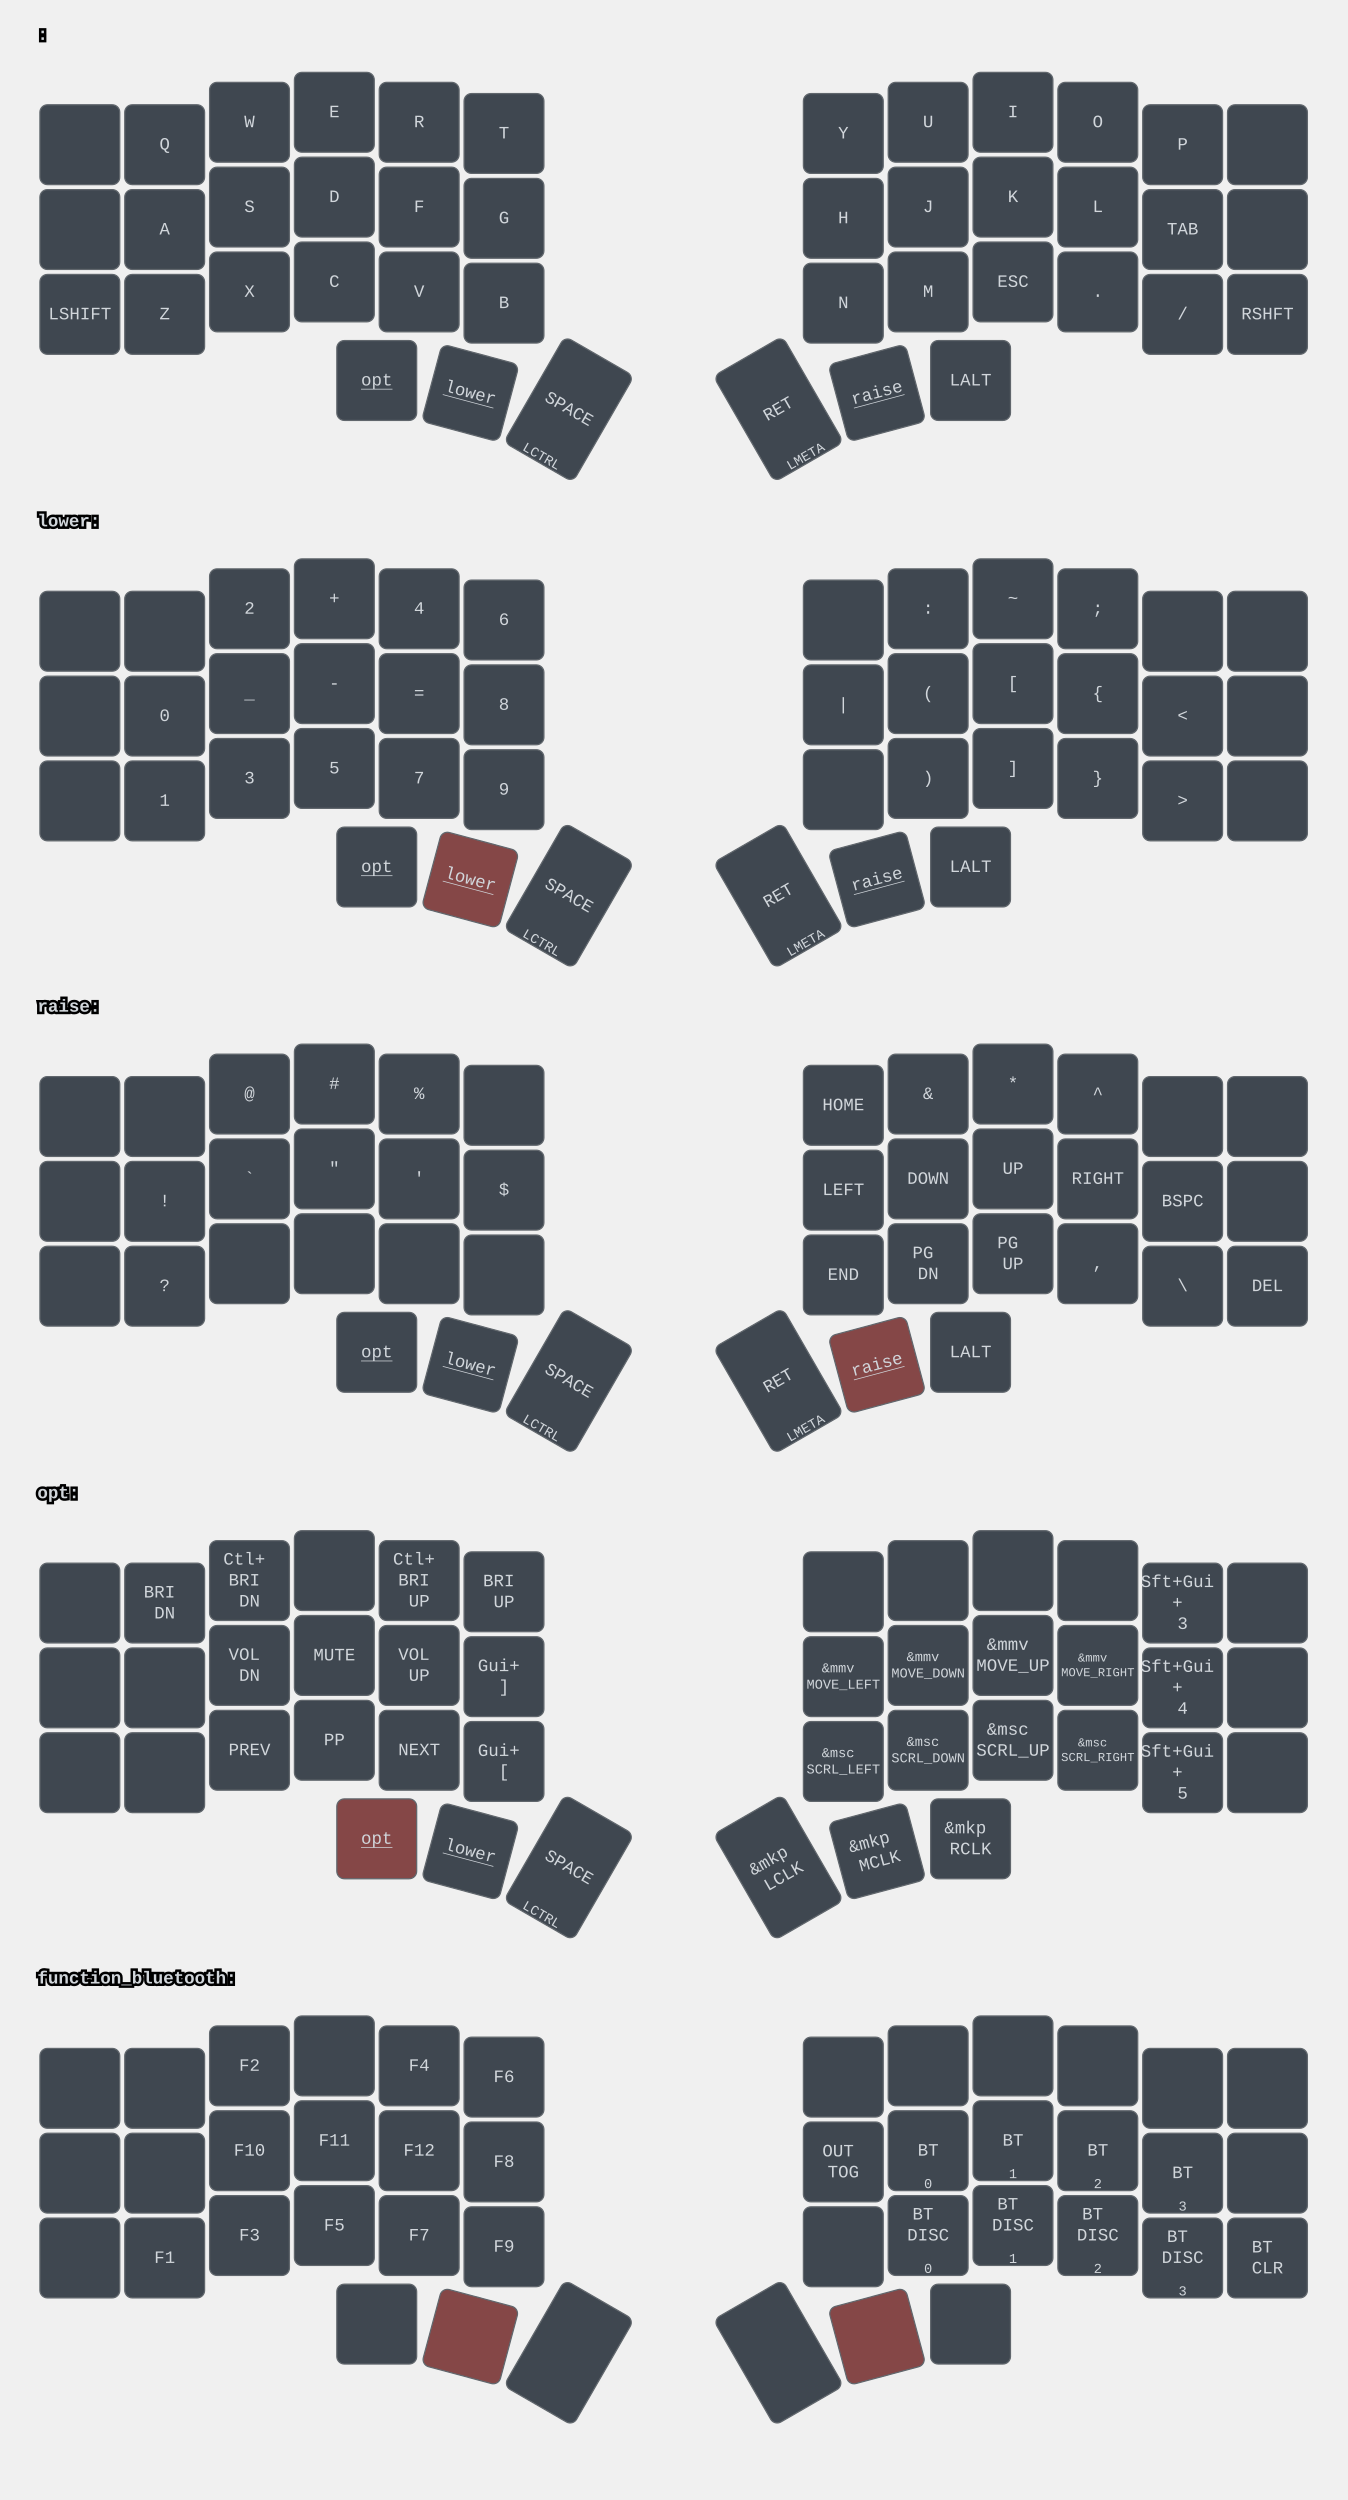
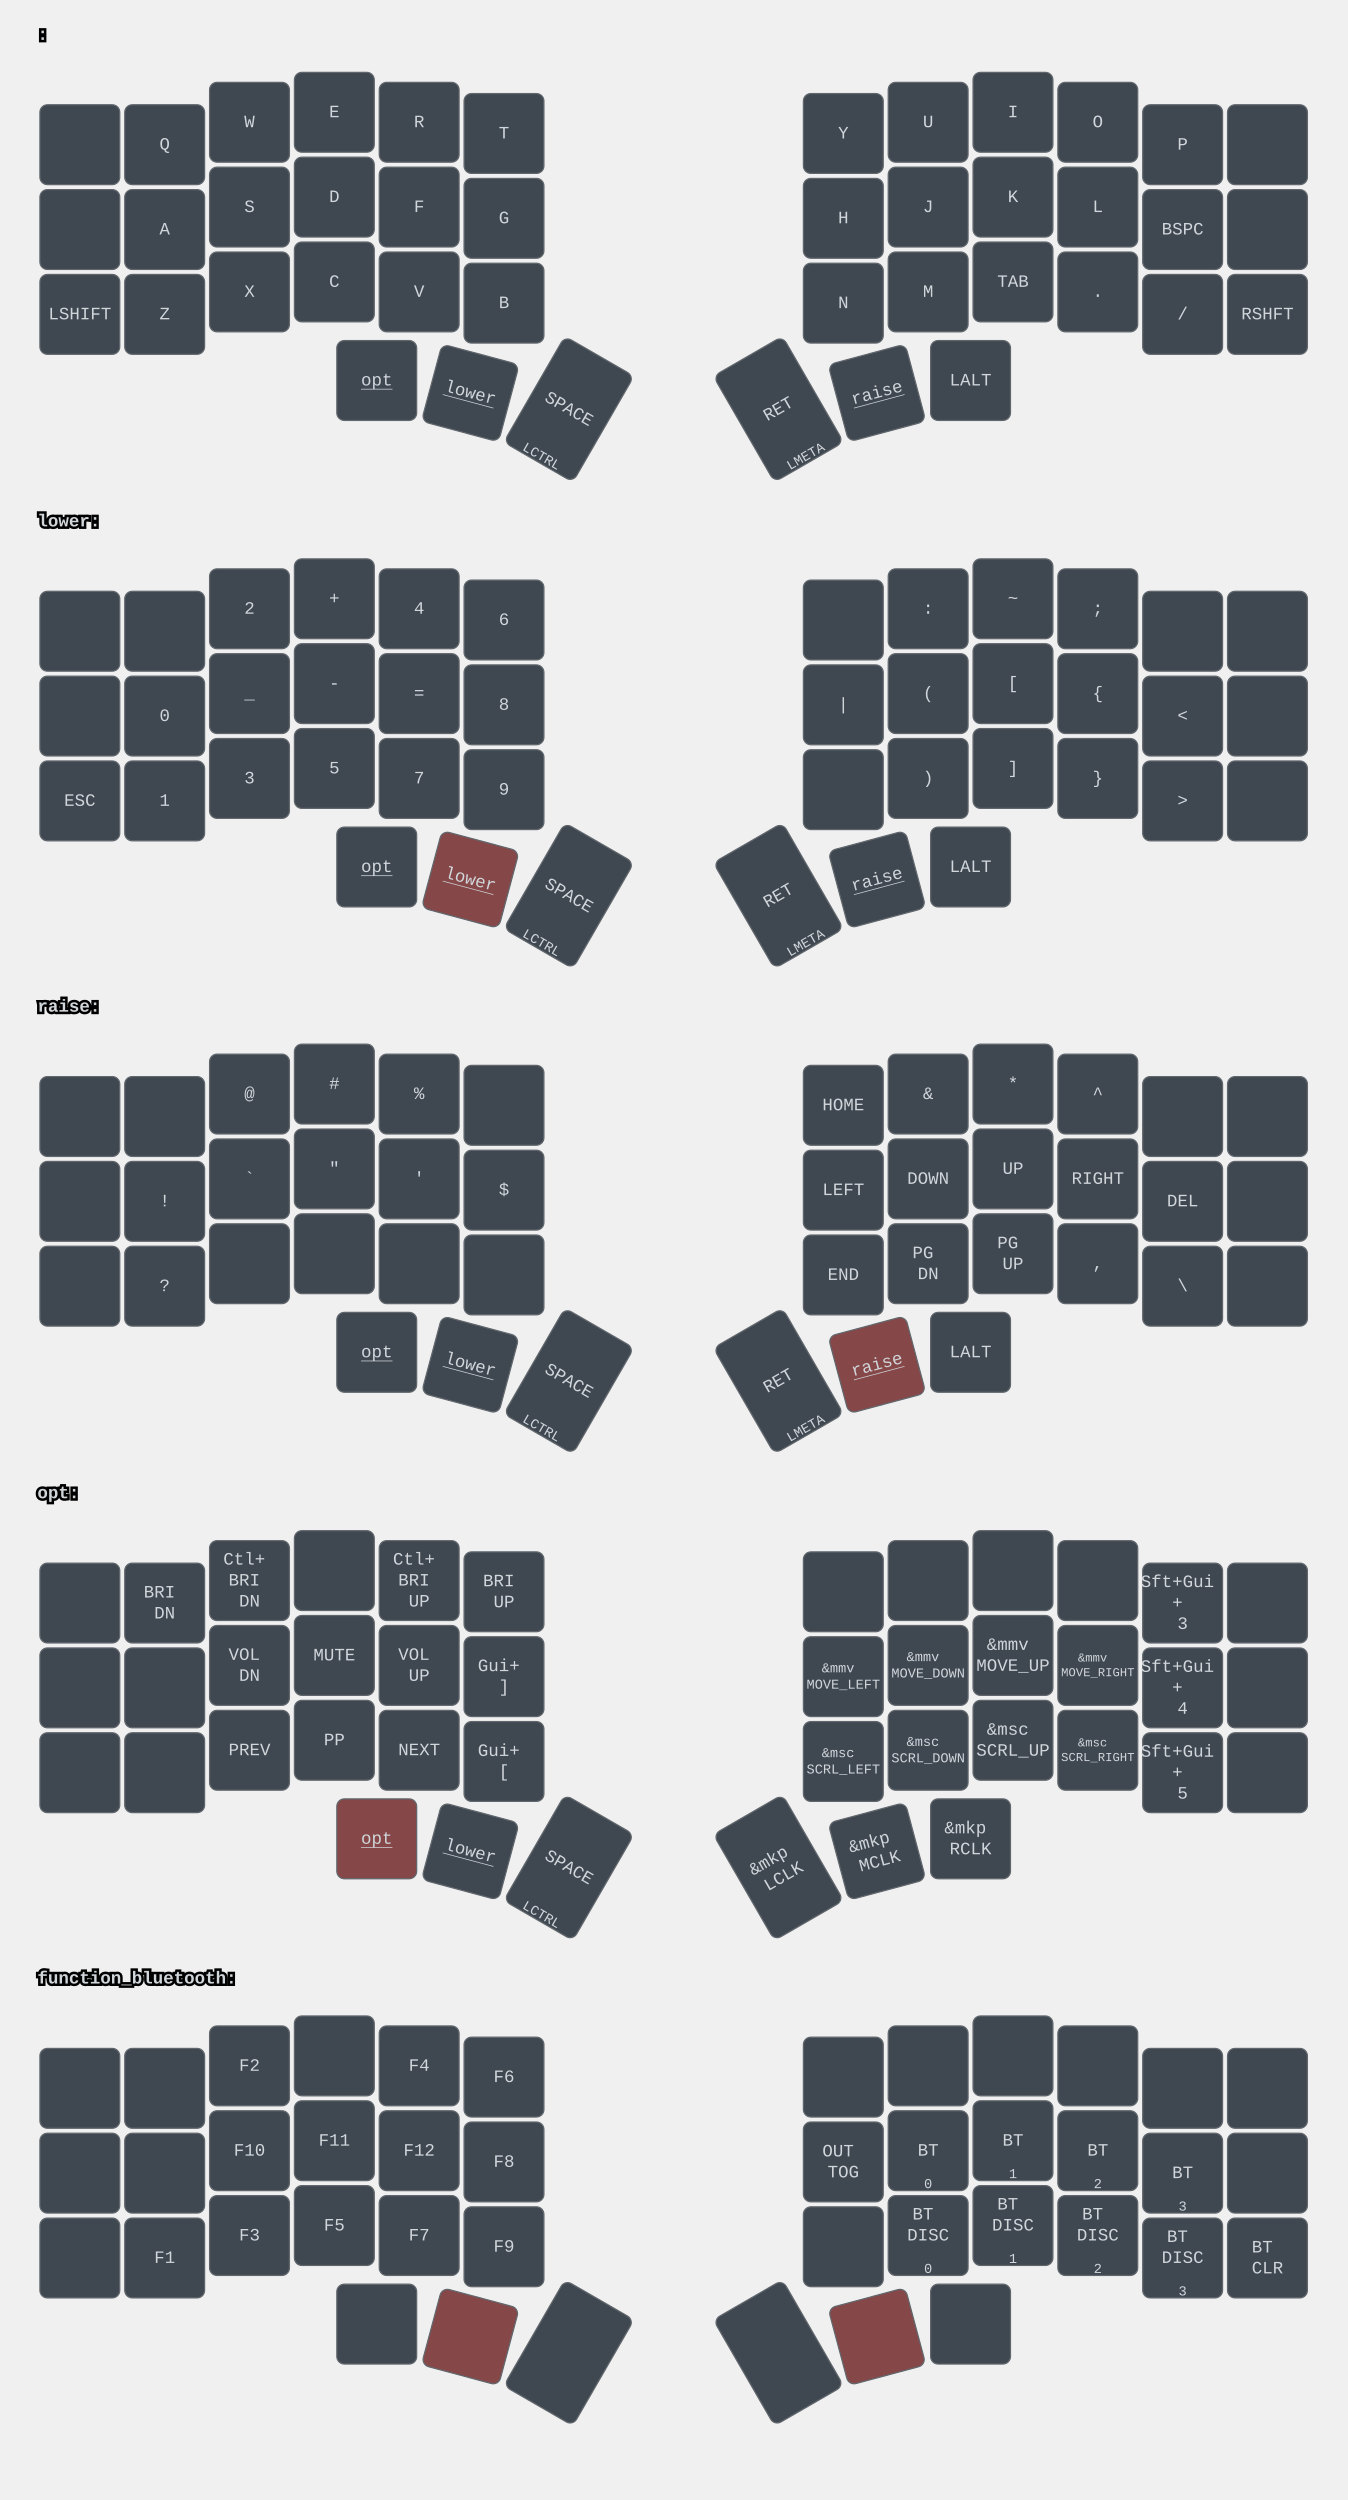
<svg xmlns="http://www.w3.org/2000/svg" width="1080" height="2004" viewBox="0 0 1080 2004" class="keymap">
  <style>/* inherit to force styles through use tags */
svg path {
    fill: inherit;
}

/* font and background color specifications */
svg.keymap {
    font-family: SFMono-Regular,Consolas,Liberation Mono,Menlo,monospace;
    font-size: 14px;
    font-kerning: normal;
    text-rendering: optimizeLegibility;
    fill: #24292e;
}

/* default key styling */
rect.key {
    fill: #f6f8fa;
}

rect.key, rect.combo {
    stroke: #c9cccf;
    stroke-width: 1;
}

/* default key side styling, only used is draw_key_sides is set */
rect.side {
    filter: brightness(90%);
}

/* color accent for combo boxes */
rect.combo, rect.combo-separate {
    fill: #cdf;
}

/* color accent for held keys */
rect.held, rect.combo.held {
    fill: #fdd;
}

/* color accent for ghost (optional) keys */
rect.ghost, rect.combo.ghost {
    stroke-dasharray: 4, 4;
    stroke-width: 2;
}

text {
    text-anchor: middle;
    dominant-baseline: middle;
}

/* styling for layer labels */
text.label {
    font-weight: bold;
    text-anchor: start;
    stroke: white;
    stroke-width: 4;
    paint-order: stroke;
}

/* styling for optional footer */
text.footer {
    text-anchor: end;
    dominant-baseline: auto;
    stroke: white;
    stroke-width: 4;
    paint-order: stroke;
}

/* styling for combo tap, and key non-tap label text */
text.combo, text.hold, text.shifted, text.left, text.right {
    font-size: 11px;
}

text.hold {
    text-anchor: middle;
    dominant-baseline: auto;
}

text.shifted {
    text-anchor: middle;
    dominant-baseline: hanging;
}

text.left {
    text-anchor: start;
}

text.right {
    text-anchor: end;
}

text.layer-activator {
    text-decoration: underline;
}

/* styling for hold/shifted label text in combo box */
text.combo.hold, text.combo.shifted, text.combo.left, text.combo.right {
    font-size: 8px;
}

/* lighter symbol for transparent keys */
text.trans {
    fill: #7b7e81;
}

/* styling for combo dendrons */
path.combo {
    stroke-width: 1;
    stroke: gray;
    fill: none;
}

/* Start Tabler Icons Cleanup */
/* cannot use height/width with glyphs */
.icon-tabler &gt; path {
    fill: inherit;
    stroke: inherit;
    stroke-width: 2;
}
/* hide tabler's default box */
.icon-tabler &gt; path[stroke="none"][fill="none"] {
    visibility: hidden;
}
/* End Tabler Icons Cleanup */

svg.keymap { fill: #d1d6db; }
rect.key { fill: #3f4750; }
rect.key, rect.combo { stroke: #60666c; }
rect.combo, rect.combo-separate { fill: #1f3d7a; }
rect.held, rect.combo.held { fill: #854747; }
text.label, text.footer { stroke: black; }
text.trans { fill: #7e8184; }
path.combo { stroke: #7f7f7f; }
</style>
  <g transform="translate(30, 0)" class="layer- ">
    <text x="0" y="28" class="label" id="x_x"> :</text>
    <g transform="translate(0, 56)">
      <g transform="translate(34, 60)" class="key keypos-0">
        <rect rx="6" ry="6" x="-32" y="-32" width="64" height="64" class="key" />
      </g>
      <g transform="translate(102, 60)" class="key keypos-1">
        <rect rx="6" ry="6" x="-32" y="-32" width="64" height="64" class="key" />
        <text x="0" y="0" class="key tap">Q</text>
      </g>
      <g transform="translate(170, 42)" class="key keypos-2">
        <rect rx="6" ry="6" x="-32" y="-32" width="64" height="64" class="key" />
        <text x="0" y="0" class="key tap">W</text>
      </g>
      <g transform="translate(238, 34)" class="key keypos-3">
        <rect rx="6" ry="6" x="-32" y="-32" width="64" height="64" class="key" />
        <text x="0" y="0" class="key tap">E</text>
      </g>
      <g transform="translate(306, 42)" class="key keypos-4">
        <rect rx="6" ry="6" x="-32" y="-32" width="64" height="64" class="key" />
        <text x="0" y="0" class="key tap">R</text>
      </g>
      <g transform="translate(374, 51)" class="key keypos-5">
        <rect rx="6" ry="6" x="-32" y="-32" width="64" height="64" class="key" />
        <text x="0" y="0" class="key tap">T</text>
      </g>
      <g transform="translate(646, 51)" class="key keypos-6">
        <rect rx="6" ry="6" x="-32" y="-32" width="64" height="64" class="key" />
        <text x="0" y="0" class="key tap">Y</text>
      </g>
      <g transform="translate(714, 42)" class="key keypos-7">
        <rect rx="6" ry="6" x="-32" y="-32" width="64" height="64" class="key" />
        <text x="0" y="0" class="key tap">U</text>
      </g>
      <g transform="translate(782, 34)" class="key keypos-8">
        <rect rx="6" ry="6" x="-32" y="-32" width="64" height="64" class="key" />
        <text x="0" y="0" class="key tap">I</text>
      </g>
      <g transform="translate(850, 42)" class="key keypos-9">
        <rect rx="6" ry="6" x="-32" y="-32" width="64" height="64" class="key" />
        <text x="0" y="0" class="key tap">O</text>
      </g>
      <g transform="translate(918, 60)" class="key keypos-10">
        <rect rx="6" ry="6" x="-32" y="-32" width="64" height="64" class="key" />
        <text x="0" y="0" class="key tap">P</text>
      </g>
      <g transform="translate(986, 60)" class="key keypos-11">
        <rect rx="6" ry="6" x="-32" y="-32" width="64" height="64" class="key" />
      </g>
      <g transform="translate(34, 128)" class="key keypos-12">
        <rect rx="6" ry="6" x="-32" y="-32" width="64" height="64" class="key" />
      </g>
      <g transform="translate(102, 128)" class="key keypos-13">
        <rect rx="6" ry="6" x="-32" y="-32" width="64" height="64" class="key" />
        <text x="0" y="0" class="key tap">A</text>
      </g>
      <g transform="translate(170, 110)" class="key keypos-14">
        <rect rx="6" ry="6" x="-32" y="-32" width="64" height="64" class="key" />
        <text x="0" y="0" class="key tap">S</text>
      </g>
      <g transform="translate(238, 102)" class="key keypos-15">
        <rect rx="6" ry="6" x="-32" y="-32" width="64" height="64" class="key" />
        <text x="0" y="0" class="key tap">D</text>
      </g>
      <g transform="translate(306, 110)" class="key keypos-16">
        <rect rx="6" ry="6" x="-32" y="-32" width="64" height="64" class="key" />
        <text x="0" y="0" class="key tap">F</text>
      </g>
      <g transform="translate(374, 119)" class="key keypos-17">
        <rect rx="6" ry="6" x="-32" y="-32" width="64" height="64" class="key" />
        <text x="0" y="0" class="key tap">G</text>
      </g>
      <g transform="translate(646, 119)" class="key keypos-18">
        <rect rx="6" ry="6" x="-32" y="-32" width="64" height="64" class="key" />
        <text x="0" y="0" class="key tap">H</text>
      </g>
      <g transform="translate(714, 110)" class="key keypos-19">
        <rect rx="6" ry="6" x="-32" y="-32" width="64" height="64" class="key" />
        <text x="0" y="0" class="key tap">J</text>
      </g>
      <g transform="translate(782, 102)" class="key keypos-20">
        <rect rx="6" ry="6" x="-32" y="-32" width="64" height="64" class="key" />
        <text x="0" y="0" class="key tap">K</text>
      </g>
      <g transform="translate(850, 110)" class="key keypos-21">
        <rect rx="6" ry="6" x="-32" y="-32" width="64" height="64" class="key" />
        <text x="0" y="0" class="key tap">L</text>
      </g>
      <g transform="translate(918, 128)" class="key keypos-22">
        <rect rx="6" ry="6" x="-32" y="-32" width="64" height="64" class="key" />
+         <text x="0" y="0" class="key tap">BSPC</text>
+       </g>
+       <g transform="translate(986, 128)" class="key keypos-23">
+         <rect rx="6" ry="6" x="-32" y="-32" width="64" height="64" class="key" />
+       </g>
+       <g transform="translate(34, 196)" class="key keypos-24">
+         <rect rx="6" ry="6" x="-32" y="-32" width="64" height="64" class="key" />
+         <text x="0" y="0" class="key tap">LSHIFT</text>
+       </g>
+       <g transform="translate(102, 196)" class="key keypos-25">
+         <rect rx="6" ry="6" x="-32" y="-32" width="64" height="64" class="key" />
+         <text x="0" y="0" class="key tap">Z</text>
+       </g>
+       <g transform="translate(170, 178)" class="key keypos-26">
+         <rect rx="6" ry="6" x="-32" y="-32" width="64" height="64" class="key" />
+         <text x="0" y="0" class="key tap">X</text>
+       </g>
+       <g transform="translate(238, 170)" class="key keypos-27">
+         <rect rx="6" ry="6" x="-32" y="-32" width="64" height="64" class="key" />
+         <text x="0" y="0" class="key tap">C</text>
+       </g>
+       <g transform="translate(306, 178)" class="key keypos-28">
+         <rect rx="6" ry="6" x="-32" y="-32" width="64" height="64" class="key" />
+         <text x="0" y="0" class="key tap">V</text>
+       </g>
+       <g transform="translate(374, 187)" class="key keypos-29">
+         <rect rx="6" ry="6" x="-32" y="-32" width="64" height="64" class="key" />
+         <text x="0" y="0" class="key tap">B</text>
+       </g>
+       <g transform="translate(646, 187)" class="key keypos-30">
+         <rect rx="6" ry="6" x="-32" y="-32" width="64" height="64" class="key" />
+         <text x="0" y="0" class="key tap">N</text>
+       </g>
+       <g transform="translate(714, 178)" class="key keypos-31">
+         <rect rx="6" ry="6" x="-32" y="-32" width="64" height="64" class="key" />
+         <text x="0" y="0" class="key tap">M</text>
+       </g>
+       <g transform="translate(782, 170)" class="key keypos-32">
+         <rect rx="6" ry="6" x="-32" y="-32" width="64" height="64" class="key" />
        <text x="0" y="0" class="key tap">TAB</text>
-       </g>
-       <g transform="translate(986, 128)" class="key keypos-23">
-         <rect rx="6" ry="6" x="-32" y="-32" width="64" height="64" class="key" />
-       </g>
-       <g transform="translate(34, 196)" class="key keypos-24">
-         <rect rx="6" ry="6" x="-32" y="-32" width="64" height="64" class="key" />
-         <text x="0" y="0" class="key tap">LSHIFT</text>
-       </g>
-       <g transform="translate(102, 196)" class="key keypos-25">
-         <rect rx="6" ry="6" x="-32" y="-32" width="64" height="64" class="key" />
-         <text x="0" y="0" class="key tap">Z</text>
-       </g>
-       <g transform="translate(170, 178)" class="key keypos-26">
-         <rect rx="6" ry="6" x="-32" y="-32" width="64" height="64" class="key" />
-         <text x="0" y="0" class="key tap">X</text>
-       </g>
-       <g transform="translate(238, 170)" class="key keypos-27">
-         <rect rx="6" ry="6" x="-32" y="-32" width="64" height="64" class="key" />
-         <text x="0" y="0" class="key tap">C</text>
-       </g>
-       <g transform="translate(306, 178)" class="key keypos-28">
-         <rect rx="6" ry="6" x="-32" y="-32" width="64" height="64" class="key" />
-         <text x="0" y="0" class="key tap">V</text>
-       </g>
-       <g transform="translate(374, 187)" class="key keypos-29">
-         <rect rx="6" ry="6" x="-32" y="-32" width="64" height="64" class="key" />
-         <text x="0" y="0" class="key tap">B</text>
-       </g>
-       <g transform="translate(646, 187)" class="key keypos-30">
-         <rect rx="6" ry="6" x="-32" y="-32" width="64" height="64" class="key" />
-         <text x="0" y="0" class="key tap">N</text>
-       </g>
-       <g transform="translate(714, 178)" class="key keypos-31">
-         <rect rx="6" ry="6" x="-32" y="-32" width="64" height="64" class="key" />
-         <text x="0" y="0" class="key tap">M</text>
-       </g>
-       <g transform="translate(782, 170)" class="key keypos-32">
-         <rect rx="6" ry="6" x="-32" y="-32" width="64" height="64" class="key" />
-         <text x="0" y="0" class="key tap">ESC</text>
      </g>
      <g transform="translate(850, 178)" class="key keypos-33">
        <rect rx="6" ry="6" x="-32" y="-32" width="64" height="64" class="key" />
        <text x="0" y="0" class="key tap">.</text>
      </g>
      <g transform="translate(918, 196)" class="key keypos-34">
        <rect rx="6" ry="6" x="-32" y="-32" width="64" height="64" class="key" />
        <text x="0" y="0" class="key tap">/</text>
      </g>
      <g transform="translate(986, 196)" class="key keypos-35">
        <rect rx="6" ry="6" x="-32" y="-32" width="64" height="64" class="key" />
        <text x="0" y="0" class="key tap">RSHFT</text>
      </g>
      <g transform="translate(272, 249)" class="key keypos-36">
        <rect rx="6" ry="6" x="-32" y="-32" width="64" height="64" class="key" />
        <a href="#opt">
          <text x="0" y="0" class="key tap layer-activator">opt</text>
        </a>
      </g>
      <g transform="translate(347, 259) rotate(15.0)" class="key keypos-37">
        <rect rx="6" ry="6" x="-32" y="-32" width="64" height="64" class="key" />
        <a href="#lower">
          <text x="0" y="0" class="key tap layer-activator">lower</text>
        </a>
      </g>
      <g transform="translate(426, 272) rotate(30.0)" class="key keypos-38">
        <rect rx="6" ry="6" x="-32" y="-49" width="64" height="98" class="key" />
        <text x="0" y="0" class="key tap">SPACE</text>
        <text x="0" y="47" class="key hold">LCTRL</text>
      </g>
      <g transform="translate(594, 272) rotate(-30.0)" class="key keypos-39">
        <rect rx="6" ry="6" x="-32" y="-49" width="64" height="98" class="key" />
        <text x="0" y="0" class="key tap">RET</text>
        <text x="0" y="47" class="key hold">LMETA</text>
      </g>
      <g transform="translate(673, 259) rotate(-15.0)" class="key keypos-40">
        <rect rx="6" ry="6" x="-32" y="-32" width="64" height="64" class="key" />
        <a href="#raise">
          <text x="0" y="0" class="key tap layer-activator">raise</text>
        </a>
      </g>
      <g transform="translate(748, 249)" class="key keypos-41">
        <rect rx="6" ry="6" x="-32" y="-32" width="64" height="64" class="key" />
        <text x="0" y="0" class="key tap">LALT</text>
      </g>
    </g>
  </g>
  <g transform="translate(30, 390)" class="layer-lower">
    <text x="0" y="28" class="label" id="lower">lower:</text>
    <g transform="translate(0, 56)">
      <g transform="translate(34, 60)" class="key keypos-0">
        <rect rx="6" ry="6" x="-32" y="-32" width="64" height="64" class="key" />
      </g>
      <g transform="translate(102, 60)" class="key keypos-1">
        <rect rx="6" ry="6" x="-32" y="-32" width="64" height="64" class="key" />
      </g>
      <g transform="translate(170, 42)" class="key keypos-2">
        <rect rx="6" ry="6" x="-32" y="-32" width="64" height="64" class="key" />
        <text x="0" y="0" class="key tap">2</text>
      </g>
      <g transform="translate(238, 34)" class="key keypos-3">
        <rect rx="6" ry="6" x="-32" y="-32" width="64" height="64" class="key" />
        <text x="0" y="0" class="key tap">+</text>
      </g>
      <g transform="translate(306, 42)" class="key keypos-4">
        <rect rx="6" ry="6" x="-32" y="-32" width="64" height="64" class="key" />
        <text x="0" y="0" class="key tap">4</text>
      </g>
      <g transform="translate(374, 51)" class="key keypos-5">
        <rect rx="6" ry="6" x="-32" y="-32" width="64" height="64" class="key" />
        <text x="0" y="0" class="key tap">6</text>
      </g>
      <g transform="translate(646, 51)" class="key keypos-6">
        <rect rx="6" ry="6" x="-32" y="-32" width="64" height="64" class="key" />
      </g>
      <g transform="translate(714, 42)" class="key keypos-7">
        <rect rx="6" ry="6" x="-32" y="-32" width="64" height="64" class="key" />
        <text x="0" y="0" class="key tap">:</text>
      </g>
      <g transform="translate(782, 34)" class="key keypos-8">
        <rect rx="6" ry="6" x="-32" y="-32" width="64" height="64" class="key" />
        <text x="0" y="0" class="key tap">~</text>
      </g>
      <g transform="translate(850, 42)" class="key keypos-9">
        <rect rx="6" ry="6" x="-32" y="-32" width="64" height="64" class="key" />
        <text x="0" y="0" class="key tap">;</text>
      </g>
      <g transform="translate(918, 60)" class="key keypos-10">
        <rect rx="6" ry="6" x="-32" y="-32" width="64" height="64" class="key" />
      </g>
      <g transform="translate(986, 60)" class="key keypos-11">
        <rect rx="6" ry="6" x="-32" y="-32" width="64" height="64" class="key" />
      </g>
      <g transform="translate(34, 128)" class="key keypos-12">
        <rect rx="6" ry="6" x="-32" y="-32" width="64" height="64" class="key" />
      </g>
      <g transform="translate(102, 128)" class="key keypos-13">
        <rect rx="6" ry="6" x="-32" y="-32" width="64" height="64" class="key" />
        <text x="0" y="0" class="key tap">0</text>
      </g>
      <g transform="translate(170, 110)" class="key keypos-14">
        <rect rx="6" ry="6" x="-32" y="-32" width="64" height="64" class="key" />
        <text x="0" y="0" class="key tap">_</text>
      </g>
      <g transform="translate(238, 102)" class="key keypos-15">
        <rect rx="6" ry="6" x="-32" y="-32" width="64" height="64" class="key" />
        <text x="0" y="0" class="key tap">-</text>
      </g>
      <g transform="translate(306, 110)" class="key keypos-16">
        <rect rx="6" ry="6" x="-32" y="-32" width="64" height="64" class="key" />
        <text x="0" y="0" class="key tap">=</text>
      </g>
      <g transform="translate(374, 119)" class="key keypos-17">
        <rect rx="6" ry="6" x="-32" y="-32" width="64" height="64" class="key" />
        <text x="0" y="0" class="key tap">8</text>
      </g>
      <g transform="translate(646, 119)" class="key keypos-18">
        <rect rx="6" ry="6" x="-32" y="-32" width="64" height="64" class="key" />
        <text x="0" y="0" class="key tap">|</text>
      </g>
      <g transform="translate(714, 110)" class="key keypos-19">
        <rect rx="6" ry="6" x="-32" y="-32" width="64" height="64" class="key" />
        <text x="0" y="0" class="key tap">(</text>
      </g>
      <g transform="translate(782, 102)" class="key keypos-20">
        <rect rx="6" ry="6" x="-32" y="-32" width="64" height="64" class="key" />
        <text x="0" y="0" class="key tap">[</text>
      </g>
      <g transform="translate(850, 110)" class="key keypos-21">
        <rect rx="6" ry="6" x="-32" y="-32" width="64" height="64" class="key" />
        <text x="0" y="0" class="key tap">{</text>
      </g>
      <g transform="translate(918, 128)" class="key keypos-22">
        <rect rx="6" ry="6" x="-32" y="-32" width="64" height="64" class="key" />
        <text x="0" y="0" class="key tap">&lt;</text>
      </g>
      <g transform="translate(986, 128)" class="key keypos-23">
        <rect rx="6" ry="6" x="-32" y="-32" width="64" height="64" class="key" />
      </g>
      <g transform="translate(34, 196)" class="key keypos-24">
        <rect rx="6" ry="6" x="-32" y="-32" width="64" height="64" class="key" />
+         <text x="0" y="0" class="key tap">ESC</text>
      </g>
      <g transform="translate(102, 196)" class="key keypos-25">
        <rect rx="6" ry="6" x="-32" y="-32" width="64" height="64" class="key" />
        <text x="0" y="0" class="key tap">1</text>
      </g>
      <g transform="translate(170, 178)" class="key keypos-26">
        <rect rx="6" ry="6" x="-32" y="-32" width="64" height="64" class="key" />
        <text x="0" y="0" class="key tap">3</text>
      </g>
      <g transform="translate(238, 170)" class="key keypos-27">
        <rect rx="6" ry="6" x="-32" y="-32" width="64" height="64" class="key" />
        <text x="0" y="0" class="key tap">5</text>
      </g>
      <g transform="translate(306, 178)" class="key keypos-28">
        <rect rx="6" ry="6" x="-32" y="-32" width="64" height="64" class="key" />
        <text x="0" y="0" class="key tap">7</text>
      </g>
      <g transform="translate(374, 187)" class="key keypos-29">
        <rect rx="6" ry="6" x="-32" y="-32" width="64" height="64" class="key" />
        <text x="0" y="0" class="key tap">9</text>
      </g>
      <g transform="translate(646, 187)" class="key keypos-30">
        <rect rx="6" ry="6" x="-32" y="-32" width="64" height="64" class="key" />
      </g>
      <g transform="translate(714, 178)" class="key keypos-31">
        <rect rx="6" ry="6" x="-32" y="-32" width="64" height="64" class="key" />
        <text x="0" y="0" class="key tap">)</text>
      </g>
      <g transform="translate(782, 170)" class="key keypos-32">
        <rect rx="6" ry="6" x="-32" y="-32" width="64" height="64" class="key" />
        <text x="0" y="0" class="key tap">]</text>
      </g>
      <g transform="translate(850, 178)" class="key keypos-33">
        <rect rx="6" ry="6" x="-32" y="-32" width="64" height="64" class="key" />
        <text x="0" y="0" class="key tap">}</text>
      </g>
      <g transform="translate(918, 196)" class="key keypos-34">
        <rect rx="6" ry="6" x="-32" y="-32" width="64" height="64" class="key" />
        <text x="0" y="0" class="key tap">&gt;</text>
      </g>
      <g transform="translate(986, 196)" class="key keypos-35">
        <rect rx="6" ry="6" x="-32" y="-32" width="64" height="64" class="key" />
      </g>
      <g transform="translate(272, 249)" class="key keypos-36">
        <rect rx="6" ry="6" x="-32" y="-32" width="64" height="64" class="key" />
        <a href="#opt">
          <text x="0" y="0" class="key tap layer-activator">opt</text>
        </a>
      </g>
      <g transform="translate(347, 259) rotate(15.0)" class="key held keypos-37">
        <rect rx="6" ry="6" x="-32" y="-32" width="64" height="64" class="key held" />
        <a href="#lower">
          <text x="0" y="0" class="key held tap layer-activator">lower</text>
        </a>
      </g>
      <g transform="translate(426, 272) rotate(30.0)" class="key keypos-38">
        <rect rx="6" ry="6" x="-32" y="-49" width="64" height="98" class="key" />
        <text x="0" y="0" class="key tap">SPACE</text>
        <text x="0" y="47" class="key hold">LCTRL</text>
      </g>
      <g transform="translate(594, 272) rotate(-30.0)" class="key keypos-39">
        <rect rx="6" ry="6" x="-32" y="-49" width="64" height="98" class="key" />
        <text x="0" y="0" class="key tap">RET</text>
        <text x="0" y="47" class="key hold">LMETA</text>
      </g>
      <g transform="translate(673, 259) rotate(-15.0)" class="key keypos-40">
        <rect rx="6" ry="6" x="-32" y="-32" width="64" height="64" class="key" />
        <a href="#raise">
          <text x="0" y="0" class="key tap layer-activator">raise</text>
        </a>
      </g>
      <g transform="translate(748, 249)" class="key keypos-41">
        <rect rx="6" ry="6" x="-32" y="-32" width="64" height="64" class="key" />
        <text x="0" y="0" class="key tap">LALT</text>
      </g>
    </g>
  </g>
  <g transform="translate(30, 779)" class="layer-raise">
    <text x="0" y="28" class="label" id="raise">raise:</text>
    <g transform="translate(0, 56)">
      <g transform="translate(34, 60)" class="key keypos-0">
        <rect rx="6" ry="6" x="-32" y="-32" width="64" height="64" class="key" />
      </g>
      <g transform="translate(102, 60)" class="key keypos-1">
        <rect rx="6" ry="6" x="-32" y="-32" width="64" height="64" class="key" />
      </g>
      <g transform="translate(170, 42)" class="key keypos-2">
        <rect rx="6" ry="6" x="-32" y="-32" width="64" height="64" class="key" />
        <text x="0" y="0" class="key tap">@</text>
      </g>
      <g transform="translate(238, 34)" class="key keypos-3">
        <rect rx="6" ry="6" x="-32" y="-32" width="64" height="64" class="key" />
        <text x="0" y="0" class="key tap">#</text>
      </g>
      <g transform="translate(306, 42)" class="key keypos-4">
        <rect rx="6" ry="6" x="-32" y="-32" width="64" height="64" class="key" />
        <text x="0" y="0" class="key tap">%</text>
      </g>
      <g transform="translate(374, 51)" class="key keypos-5">
        <rect rx="6" ry="6" x="-32" y="-32" width="64" height="64" class="key" />
      </g>
      <g transform="translate(646, 51)" class="key keypos-6">
        <rect rx="6" ry="6" x="-32" y="-32" width="64" height="64" class="key" />
        <text x="0" y="0" class="key tap">HOME</text>
      </g>
      <g transform="translate(714, 42)" class="key keypos-7">
        <rect rx="6" ry="6" x="-32" y="-32" width="64" height="64" class="key" />
        <text x="0" y="0" class="key tap">&amp;</text>
      </g>
      <g transform="translate(782, 34)" class="key keypos-8">
        <rect rx="6" ry="6" x="-32" y="-32" width="64" height="64" class="key" />
        <text x="0" y="0" class="key tap">*</text>
      </g>
      <g transform="translate(850, 42)" class="key keypos-9">
        <rect rx="6" ry="6" x="-32" y="-32" width="64" height="64" class="key" />
        <text x="0" y="0" class="key tap">^</text>
      </g>
      <g transform="translate(918, 60)" class="key keypos-10">
        <rect rx="6" ry="6" x="-32" y="-32" width="64" height="64" class="key" />
      </g>
      <g transform="translate(986, 60)" class="key keypos-11">
        <rect rx="6" ry="6" x="-32" y="-32" width="64" height="64" class="key" />
      </g>
      <g transform="translate(34, 128)" class="key keypos-12">
        <rect rx="6" ry="6" x="-32" y="-32" width="64" height="64" class="key" />
      </g>
      <g transform="translate(102, 128)" class="key keypos-13">
        <rect rx="6" ry="6" x="-32" y="-32" width="64" height="64" class="key" />
        <text x="0" y="0" class="key tap">!</text>
      </g>
      <g transform="translate(170, 110)" class="key keypos-14">
        <rect rx="6" ry="6" x="-32" y="-32" width="64" height="64" class="key" />
        <text x="0" y="0" class="key tap">`</text>
      </g>
      <g transform="translate(238, 102)" class="key keypos-15">
        <rect rx="6" ry="6" x="-32" y="-32" width="64" height="64" class="key" />
        <text x="0" y="0" class="key tap">"</text>
      </g>
      <g transform="translate(306, 110)" class="key keypos-16">
        <rect rx="6" ry="6" x="-32" y="-32" width="64" height="64" class="key" />
        <text x="0" y="0" class="key tap">'</text>
      </g>
      <g transform="translate(374, 119)" class="key keypos-17">
        <rect rx="6" ry="6" x="-32" y="-32" width="64" height="64" class="key" />
        <text x="0" y="0" class="key tap">$</text>
      </g>
      <g transform="translate(646, 119)" class="key keypos-18">
        <rect rx="6" ry="6" x="-32" y="-32" width="64" height="64" class="key" />
        <text x="0" y="0" class="key tap">LEFT</text>
      </g>
      <g transform="translate(714, 110)" class="key keypos-19">
        <rect rx="6" ry="6" x="-32" y="-32" width="64" height="64" class="key" />
        <text x="0" y="0" class="key tap">DOWN</text>
      </g>
      <g transform="translate(782, 102)" class="key keypos-20">
        <rect rx="6" ry="6" x="-32" y="-32" width="64" height="64" class="key" />
        <text x="0" y="0" class="key tap">UP</text>
      </g>
      <g transform="translate(850, 110)" class="key keypos-21">
        <rect rx="6" ry="6" x="-32" y="-32" width="64" height="64" class="key" />
        <text x="0" y="0" class="key tap">RIGHT</text>
      </g>
      <g transform="translate(918, 128)" class="key keypos-22">
        <rect rx="6" ry="6" x="-32" y="-32" width="64" height="64" class="key" />
-         <text x="0" y="0" class="key tap">BSPC</text>
+         <text x="0" y="0" class="key tap">DEL</text>
      </g>
      <g transform="translate(986, 128)" class="key keypos-23">
        <rect rx="6" ry="6" x="-32" y="-32" width="64" height="64" class="key" />
      </g>
      <g transform="translate(34, 196)" class="key keypos-24">
        <rect rx="6" ry="6" x="-32" y="-32" width="64" height="64" class="key" />
      </g>
      <g transform="translate(102, 196)" class="key keypos-25">
        <rect rx="6" ry="6" x="-32" y="-32" width="64" height="64" class="key" />
        <text x="0" y="0" class="key tap">?</text>
      </g>
      <g transform="translate(170, 178)" class="key keypos-26">
        <rect rx="6" ry="6" x="-32" y="-32" width="64" height="64" class="key" />
      </g>
      <g transform="translate(238, 170)" class="key keypos-27">
        <rect rx="6" ry="6" x="-32" y="-32" width="64" height="64" class="key" />
      </g>
      <g transform="translate(306, 178)" class="key keypos-28">
        <rect rx="6" ry="6" x="-32" y="-32" width="64" height="64" class="key" />
      </g>
      <g transform="translate(374, 187)" class="key keypos-29">
        <rect rx="6" ry="6" x="-32" y="-32" width="64" height="64" class="key" />
      </g>
      <g transform="translate(646, 187)" class="key keypos-30">
        <rect rx="6" ry="6" x="-32" y="-32" width="64" height="64" class="key" />
        <text x="0" y="0" class="key tap">END</text>
      </g>
      <g transform="translate(714, 178)" class="key keypos-31">
        <rect rx="6" ry="6" x="-32" y="-32" width="64" height="64" class="key" />
        <text x="0" y="0" class="key tap">
          <tspan x="0" dy="-0.6em">PG</tspan>
          <tspan x="0" dy="1.2em">DN</tspan>
        </text>
      </g>
      <g transform="translate(782, 170)" class="key keypos-32">
        <rect rx="6" ry="6" x="-32" y="-32" width="64" height="64" class="key" />
        <text x="0" y="0" class="key tap">
          <tspan x="0" dy="-0.6em">PG</tspan>
          <tspan x="0" dy="1.2em">UP</tspan>
        </text>
      </g>
      <g transform="translate(850, 178)" class="key keypos-33">
        <rect rx="6" ry="6" x="-32" y="-32" width="64" height="64" class="key" />
        <text x="0" y="0" class="key tap">,</text>
      </g>
      <g transform="translate(918, 196)" class="key keypos-34">
        <rect rx="6" ry="6" x="-32" y="-32" width="64" height="64" class="key" />
        <text x="0" y="0" class="key tap">\</text>
      </g>
      <g transform="translate(986, 196)" class="key keypos-35">
        <rect rx="6" ry="6" x="-32" y="-32" width="64" height="64" class="key" />
-         <text x="0" y="0" class="key tap">DEL</text>
      </g>
      <g transform="translate(272, 249)" class="key keypos-36">
        <rect rx="6" ry="6" x="-32" y="-32" width="64" height="64" class="key" />
        <a href="#opt">
          <text x="0" y="0" class="key tap layer-activator">opt</text>
        </a>
      </g>
      <g transform="translate(347, 259) rotate(15.0)" class="key keypos-37">
        <rect rx="6" ry="6" x="-32" y="-32" width="64" height="64" class="key" />
        <a href="#lower">
          <text x="0" y="0" class="key tap layer-activator">lower</text>
        </a>
      </g>
      <g transform="translate(426, 272) rotate(30.0)" class="key keypos-38">
        <rect rx="6" ry="6" x="-32" y="-49" width="64" height="98" class="key" />
        <text x="0" y="0" class="key tap">SPACE</text>
        <text x="0" y="47" class="key hold">LCTRL</text>
      </g>
      <g transform="translate(594, 272) rotate(-30.0)" class="key keypos-39">
        <rect rx="6" ry="6" x="-32" y="-49" width="64" height="98" class="key" />
        <text x="0" y="0" class="key tap">RET</text>
        <text x="0" y="47" class="key hold">LMETA</text>
      </g>
      <g transform="translate(673, 259) rotate(-15.0)" class="key held keypos-40">
        <rect rx="6" ry="6" x="-32" y="-32" width="64" height="64" class="key held" />
        <a href="#raise">
          <text x="0" y="0" class="key held tap layer-activator">raise</text>
        </a>
      </g>
      <g transform="translate(748, 249)" class="key keypos-41">
        <rect rx="6" ry="6" x="-32" y="-32" width="64" height="64" class="key" />
        <text x="0" y="0" class="key tap">LALT</text>
      </g>
    </g>
  </g>
  <g transform="translate(30, 1169)" class="layer-opt">
    <text x="0" y="28" class="label" id="opt">opt:</text>
    <g transform="translate(0, 56)">
      <g transform="translate(34, 60)" class="key keypos-0">
        <rect rx="6" ry="6" x="-32" y="-32" width="64" height="64" class="key" />
      </g>
      <g transform="translate(102, 60)" class="key keypos-1">
        <rect rx="6" ry="6" x="-32" y="-32" width="64" height="64" class="key" />
        <text x="0" y="0" class="key tap">
          <tspan x="0" dy="-0.6em">BRI</tspan>
          <tspan x="0" dy="1.2em">DN</tspan>
        </text>
      </g>
      <g transform="translate(170, 42)" class="key keypos-2">
        <rect rx="6" ry="6" x="-32" y="-32" width="64" height="64" class="key" />
        <text x="0" y="0" class="key tap">
          <tspan x="0" dy="-1.2em">Ctl+</tspan>
          <tspan x="0" dy="1.2em">BRI</tspan>
          <tspan x="0" dy="1.2em">DN</tspan>
        </text>
      </g>
      <g transform="translate(238, 34)" class="key keypos-3">
        <rect rx="6" ry="6" x="-32" y="-32" width="64" height="64" class="key" />
      </g>
      <g transform="translate(306, 42)" class="key keypos-4">
        <rect rx="6" ry="6" x="-32" y="-32" width="64" height="64" class="key" />
        <text x="0" y="0" class="key tap">
          <tspan x="0" dy="-1.2em">Ctl+</tspan>
          <tspan x="0" dy="1.2em">BRI</tspan>
          <tspan x="0" dy="1.2em">UP</tspan>
        </text>
      </g>
      <g transform="translate(374, 51)" class="key keypos-5">
        <rect rx="6" ry="6" x="-32" y="-32" width="64" height="64" class="key" />
        <text x="0" y="0" class="key tap">
          <tspan x="0" dy="-0.6em">BRI</tspan>
          <tspan x="0" dy="1.2em">UP</tspan>
        </text>
      </g>
      <g transform="translate(646, 51)" class="key keypos-6">
        <rect rx="6" ry="6" x="-32" y="-32" width="64" height="64" class="key" />
      </g>
      <g transform="translate(714, 42)" class="key keypos-7">
        <rect rx="6" ry="6" x="-32" y="-32" width="64" height="64" class="key" />
      </g>
      <g transform="translate(782, 34)" class="key keypos-8">
        <rect rx="6" ry="6" x="-32" y="-32" width="64" height="64" class="key" />
      </g>
      <g transform="translate(850, 42)" class="key keypos-9">
        <rect rx="6" ry="6" x="-32" y="-32" width="64" height="64" class="key" />
      </g>
      <g transform="translate(918, 60)" class="key keypos-10">
        <rect rx="6" ry="6" x="-32" y="-32" width="64" height="64" class="key" />
        <text x="0" y="0" class="key tap">
          <tspan x="0" dy="-1.2em">Sft+Gui</tspan>
          <tspan x="0" dy="1.2em">+</tspan>
          <tspan x="0" dy="1.2em">3</tspan>
        </text>
      </g>
      <g transform="translate(986, 60)" class="key keypos-11">
        <rect rx="6" ry="6" x="-32" y="-32" width="64" height="64" class="key" />
      </g>
      <g transform="translate(34, 128)" class="key keypos-12">
        <rect rx="6" ry="6" x="-32" y="-32" width="64" height="64" class="key" />
      </g>
      <g transform="translate(102, 128)" class="key keypos-13">
        <rect rx="6" ry="6" x="-32" y="-32" width="64" height="64" class="key" />
      </g>
      <g transform="translate(170, 110)" class="key keypos-14">
        <rect rx="6" ry="6" x="-32" y="-32" width="64" height="64" class="key" />
        <text x="0" y="0" class="key tap">
          <tspan x="0" dy="-0.6em">VOL</tspan>
          <tspan x="0" dy="1.2em">DN</tspan>
        </text>
      </g>
      <g transform="translate(238, 102)" class="key keypos-15">
        <rect rx="6" ry="6" x="-32" y="-32" width="64" height="64" class="key" />
        <text x="0" y="0" class="key tap">MUTE</text>
      </g>
      <g transform="translate(306, 110)" class="key keypos-16">
        <rect rx="6" ry="6" x="-32" y="-32" width="64" height="64" class="key" />
        <text x="0" y="0" class="key tap">
          <tspan x="0" dy="-0.6em">VOL</tspan>
          <tspan x="0" dy="1.2em">UP</tspan>
        </text>
      </g>
      <g transform="translate(374, 119)" class="key keypos-17">
        <rect rx="6" ry="6" x="-32" y="-32" width="64" height="64" class="key" />
        <text x="0" y="0" class="key tap">
          <tspan x="0" dy="-0.6em">Gui+</tspan>
          <tspan x="0" dy="1.2em">]</tspan>
        </text>
      </g>
      <g transform="translate(646, 119)" class="key keypos-18">
        <rect rx="6" ry="6" x="-32" y="-32" width="64" height="64" class="key" />
        <text x="0" y="0" class="key tap">
          <tspan x="0" dy="-0.6em" style="font-size: 78%">&amp;mmv</tspan>
          <tspan x="0" dy="1.2em" style="font-size: 78%">MOVE_LEFT</tspan>
        </text>
      </g>
      <g transform="translate(714, 110)" class="key keypos-19">
        <rect rx="6" ry="6" x="-32" y="-32" width="64" height="64" class="key" />
        <text x="0" y="0" class="key tap">
          <tspan x="0" dy="-0.6em" style="font-size: 78%">&amp;mmv</tspan>
          <tspan x="0" dy="1.2em" style="font-size: 78%">MOVE_DOWN</tspan>
        </text>
      </g>
      <g transform="translate(782, 102)" class="key keypos-20">
        <rect rx="6" ry="6" x="-32" y="-32" width="64" height="64" class="key" />
        <text x="0" y="0" class="key tap">
          <tspan x="0" dy="-0.6em">&amp;mmv</tspan>
          <tspan x="0" dy="1.2em">MOVE_UP</tspan>
        </text>
      </g>
      <g transform="translate(850, 110)" class="key keypos-21">
        <rect rx="6" ry="6" x="-32" y="-32" width="64" height="64" class="key" />
        <text x="0" y="0" class="key tap">
          <tspan x="0" dy="-0.6em" style="font-size: 70%">&amp;mmv</tspan>
          <tspan x="0" dy="1.2em" style="font-size: 70%">MOVE_RIGHT</tspan>
        </text>
      </g>
      <g transform="translate(918, 128)" class="key keypos-22">
        <rect rx="6" ry="6" x="-32" y="-32" width="64" height="64" class="key" />
        <text x="0" y="0" class="key tap">
          <tspan x="0" dy="-1.2em">Sft+Gui</tspan>
          <tspan x="0" dy="1.2em">+</tspan>
          <tspan x="0" dy="1.2em">4</tspan>
        </text>
      </g>
      <g transform="translate(986, 128)" class="key keypos-23">
        <rect rx="6" ry="6" x="-32" y="-32" width="64" height="64" class="key" />
      </g>
      <g transform="translate(34, 196)" class="key keypos-24">
        <rect rx="6" ry="6" x="-32" y="-32" width="64" height="64" class="key" />
      </g>
      <g transform="translate(102, 196)" class="key keypos-25">
        <rect rx="6" ry="6" x="-32" y="-32" width="64" height="64" class="key" />
      </g>
      <g transform="translate(170, 178)" class="key keypos-26">
        <rect rx="6" ry="6" x="-32" y="-32" width="64" height="64" class="key" />
        <text x="0" y="0" class="key tap">PREV</text>
      </g>
      <g transform="translate(238, 170)" class="key keypos-27">
        <rect rx="6" ry="6" x="-32" y="-32" width="64" height="64" class="key" />
        <text x="0" y="0" class="key tap">PP</text>
      </g>
      <g transform="translate(306, 178)" class="key keypos-28">
        <rect rx="6" ry="6" x="-32" y="-32" width="64" height="64" class="key" />
        <text x="0" y="0" class="key tap">NEXT</text>
      </g>
      <g transform="translate(374, 187)" class="key keypos-29">
        <rect rx="6" ry="6" x="-32" y="-32" width="64" height="64" class="key" />
        <text x="0" y="0" class="key tap">
          <tspan x="0" dy="-0.6em">Gui+</tspan>
          <tspan x="0" dy="1.2em">[</tspan>
        </text>
      </g>
      <g transform="translate(646, 187)" class="key keypos-30">
        <rect rx="6" ry="6" x="-32" y="-32" width="64" height="64" class="key" />
        <text x="0" y="0" class="key tap">
          <tspan x="0" dy="-0.6em" style="font-size: 78%">&amp;msc</tspan>
          <tspan x="0" dy="1.2em" style="font-size: 78%">SCRL_LEFT</tspan>
        </text>
      </g>
      <g transform="translate(714, 178)" class="key keypos-31">
        <rect rx="6" ry="6" x="-32" y="-32" width="64" height="64" class="key" />
        <text x="0" y="0" class="key tap">
          <tspan x="0" dy="-0.6em" style="font-size: 78%">&amp;msc</tspan>
          <tspan x="0" dy="1.2em" style="font-size: 78%">SCRL_DOWN</tspan>
        </text>
      </g>
      <g transform="translate(782, 170)" class="key keypos-32">
        <rect rx="6" ry="6" x="-32" y="-32" width="64" height="64" class="key" />
        <text x="0" y="0" class="key tap">
          <tspan x="0" dy="-0.6em">&amp;msc</tspan>
          <tspan x="0" dy="1.2em">SCRL_UP</tspan>
        </text>
      </g>
      <g transform="translate(850, 178)" class="key keypos-33">
        <rect rx="6" ry="6" x="-32" y="-32" width="64" height="64" class="key" />
        <text x="0" y="0" class="key tap">
          <tspan x="0" dy="-0.6em" style="font-size: 70%">&amp;msc</tspan>
          <tspan x="0" dy="1.2em" style="font-size: 70%">SCRL_RIGHT</tspan>
        </text>
      </g>
      <g transform="translate(918, 196)" class="key keypos-34">
        <rect rx="6" ry="6" x="-32" y="-32" width="64" height="64" class="key" />
        <text x="0" y="0" class="key tap">
          <tspan x="0" dy="-1.2em">Sft+Gui</tspan>
          <tspan x="0" dy="1.2em">+</tspan>
          <tspan x="0" dy="1.2em">5</tspan>
        </text>
      </g>
      <g transform="translate(986, 196)" class="key keypos-35">
        <rect rx="6" ry="6" x="-32" y="-32" width="64" height="64" class="key" />
      </g>
      <g transform="translate(272, 249)" class="key held keypos-36">
        <rect rx="6" ry="6" x="-32" y="-32" width="64" height="64" class="key held" />
        <a href="#opt">
          <text x="0" y="0" class="key held tap layer-activator">opt</text>
        </a>
      </g>
      <g transform="translate(347, 259) rotate(15.0)" class="key keypos-37">
        <rect rx="6" ry="6" x="-32" y="-32" width="64" height="64" class="key" />
        <a href="#lower">
          <text x="0" y="0" class="key tap layer-activator">lower</text>
        </a>
      </g>
      <g transform="translate(426, 272) rotate(30.0)" class="key keypos-38">
        <rect rx="6" ry="6" x="-32" y="-49" width="64" height="98" class="key" />
        <text x="0" y="0" class="key tap">SPACE</text>
        <text x="0" y="47" class="key hold">LCTRL</text>
      </g>
      <g transform="translate(594, 272) rotate(-30.0)" class="key keypos-39">
        <rect rx="6" ry="6" x="-32" y="-49" width="64" height="98" class="key" />
        <text x="0" y="0" class="key tap">
          <tspan x="0" dy="-0.6em">&amp;mkp</tspan>
          <tspan x="0" dy="1.2em">LCLK</tspan>
        </text>
      </g>
      <g transform="translate(673, 259) rotate(-15.0)" class="key keypos-40">
        <rect rx="6" ry="6" x="-32" y="-32" width="64" height="64" class="key" />
        <text x="0" y="0" class="key tap">
          <tspan x="0" dy="-0.6em">&amp;mkp</tspan>
          <tspan x="0" dy="1.2em">MCLK</tspan>
        </text>
      </g>
      <g transform="translate(748, 249)" class="key keypos-41">
        <rect rx="6" ry="6" x="-32" y="-32" width="64" height="64" class="key" />
        <text x="0" y="0" class="key tap">
          <tspan x="0" dy="-0.6em">&amp;mkp</tspan>
          <tspan x="0" dy="1.2em">RCLK</tspan>
        </text>
      </g>
    </g>
  </g>
  <g transform="translate(30, 1558)" class="layer-function_bluetooth">
    <text x="0" y="28" class="label" id="function_bluetooth">function_bluetooth:</text>
    <g transform="translate(0, 56)">
      <g transform="translate(34, 60)" class="key keypos-0">
        <rect rx="6" ry="6" x="-32" y="-32" width="64" height="64" class="key" />
      </g>
      <g transform="translate(102, 60)" class="key keypos-1">
        <rect rx="6" ry="6" x="-32" y="-32" width="64" height="64" class="key" />
      </g>
      <g transform="translate(170, 42)" class="key keypos-2">
        <rect rx="6" ry="6" x="-32" y="-32" width="64" height="64" class="key" />
        <text x="0" y="0" class="key tap">F2</text>
      </g>
      <g transform="translate(238, 34)" class="key keypos-3">
        <rect rx="6" ry="6" x="-32" y="-32" width="64" height="64" class="key" />
      </g>
      <g transform="translate(306, 42)" class="key keypos-4">
        <rect rx="6" ry="6" x="-32" y="-32" width="64" height="64" class="key" />
        <text x="0" y="0" class="key tap">F4</text>
      </g>
      <g transform="translate(374, 51)" class="key keypos-5">
        <rect rx="6" ry="6" x="-32" y="-32" width="64" height="64" class="key" />
        <text x="0" y="0" class="key tap">F6</text>
      </g>
      <g transform="translate(646, 51)" class="key keypos-6">
        <rect rx="6" ry="6" x="-32" y="-32" width="64" height="64" class="key" />
      </g>
      <g transform="translate(714, 42)" class="key keypos-7">
        <rect rx="6" ry="6" x="-32" y="-32" width="64" height="64" class="key" />
      </g>
      <g transform="translate(782, 34)" class="key keypos-8">
        <rect rx="6" ry="6" x="-32" y="-32" width="64" height="64" class="key" />
      </g>
      <g transform="translate(850, 42)" class="key keypos-9">
        <rect rx="6" ry="6" x="-32" y="-32" width="64" height="64" class="key" />
      </g>
      <g transform="translate(918, 60)" class="key keypos-10">
        <rect rx="6" ry="6" x="-32" y="-32" width="64" height="64" class="key" />
      </g>
      <g transform="translate(986, 60)" class="key keypos-11">
        <rect rx="6" ry="6" x="-32" y="-32" width="64" height="64" class="key" />
      </g>
      <g transform="translate(34, 128)" class="key keypos-12">
        <rect rx="6" ry="6" x="-32" y="-32" width="64" height="64" class="key" />
      </g>
      <g transform="translate(102, 128)" class="key keypos-13">
        <rect rx="6" ry="6" x="-32" y="-32" width="64" height="64" class="key" />
      </g>
      <g transform="translate(170, 110)" class="key keypos-14">
        <rect rx="6" ry="6" x="-32" y="-32" width="64" height="64" class="key" />
        <text x="0" y="0" class="key tap">F10</text>
      </g>
      <g transform="translate(238, 102)" class="key keypos-15">
        <rect rx="6" ry="6" x="-32" y="-32" width="64" height="64" class="key" />
        <text x="0" y="0" class="key tap">F11</text>
      </g>
      <g transform="translate(306, 110)" class="key keypos-16">
        <rect rx="6" ry="6" x="-32" y="-32" width="64" height="64" class="key" />
        <text x="0" y="0" class="key tap">F12</text>
      </g>
      <g transform="translate(374, 119)" class="key keypos-17">
        <rect rx="6" ry="6" x="-32" y="-32" width="64" height="64" class="key" />
        <text x="0" y="0" class="key tap">F8</text>
      </g>
      <g transform="translate(646, 119)" class="key keypos-18">
        <rect rx="6" ry="6" x="-32" y="-32" width="64" height="64" class="key" />
        <text x="0" y="0" class="key tap">
          <tspan x="0" dy="-0.6em">OUT</tspan>
          <tspan x="0" dy="1.2em">TOG</tspan>
        </text>
      </g>
      <g transform="translate(714, 110)" class="key keypos-19">
        <rect rx="6" ry="6" x="-32" y="-32" width="64" height="64" class="key" />
        <text x="0" y="0" class="key tap">BT</text>
        <text x="0" y="30" class="key hold">0</text>
      </g>
      <g transform="translate(782, 102)" class="key keypos-20">
        <rect rx="6" ry="6" x="-32" y="-32" width="64" height="64" class="key" />
        <text x="0" y="0" class="key tap">BT</text>
        <text x="0" y="30" class="key hold">1</text>
      </g>
      <g transform="translate(850, 110)" class="key keypos-21">
        <rect rx="6" ry="6" x="-32" y="-32" width="64" height="64" class="key" />
        <text x="0" y="0" class="key tap">BT</text>
        <text x="0" y="30" class="key hold">2</text>
      </g>
      <g transform="translate(918, 128)" class="key keypos-22">
        <rect rx="6" ry="6" x="-32" y="-32" width="64" height="64" class="key" />
        <text x="0" y="0" class="key tap">BT</text>
        <text x="0" y="30" class="key hold">3</text>
      </g>
      <g transform="translate(986, 128)" class="key keypos-23">
        <rect rx="6" ry="6" x="-32" y="-32" width="64" height="64" class="key" />
      </g>
      <g transform="translate(34, 196)" class="key keypos-24">
        <rect rx="6" ry="6" x="-32" y="-32" width="64" height="64" class="key" />
      </g>
      <g transform="translate(102, 196)" class="key keypos-25">
        <rect rx="6" ry="6" x="-32" y="-32" width="64" height="64" class="key" />
        <text x="0" y="0" class="key tap">F1</text>
      </g>
      <g transform="translate(170, 178)" class="key keypos-26">
        <rect rx="6" ry="6" x="-32" y="-32" width="64" height="64" class="key" />
        <text x="0" y="0" class="key tap">F3</text>
      </g>
      <g transform="translate(238, 170)" class="key keypos-27">
        <rect rx="6" ry="6" x="-32" y="-32" width="64" height="64" class="key" />
        <text x="0" y="0" class="key tap">F5</text>
      </g>
      <g transform="translate(306, 178)" class="key keypos-28">
        <rect rx="6" ry="6" x="-32" y="-32" width="64" height="64" class="key" />
        <text x="0" y="0" class="key tap">F7</text>
      </g>
      <g transform="translate(374, 187)" class="key keypos-29">
        <rect rx="6" ry="6" x="-32" y="-32" width="64" height="64" class="key" />
        <text x="0" y="0" class="key tap">F9</text>
      </g>
      <g transform="translate(646, 187)" class="key keypos-30">
        <rect rx="6" ry="6" x="-32" y="-32" width="64" height="64" class="key" />
      </g>
      <g transform="translate(714, 178)" class="key keypos-31">
        <rect rx="6" ry="6" x="-32" y="-32" width="64" height="64" class="key" />
        <text x="0" y="0" class="key tap">
          <tspan x="0" dy="-1.2em">BT</tspan>
          <tspan x="0" dy="1.2em">DISC</tspan>
        </text>
        <text x="0" y="30" class="key hold">0</text>
      </g>
      <g transform="translate(782, 170)" class="key keypos-32">
        <rect rx="6" ry="6" x="-32" y="-32" width="64" height="64" class="key" />
        <text x="0" y="0" class="key tap">
          <tspan x="0" dy="-1.2em">BT</tspan>
          <tspan x="0" dy="1.2em">DISC</tspan>
        </text>
        <text x="0" y="30" class="key hold">1</text>
      </g>
      <g transform="translate(850, 178)" class="key keypos-33">
        <rect rx="6" ry="6" x="-32" y="-32" width="64" height="64" class="key" />
        <text x="0" y="0" class="key tap">
          <tspan x="0" dy="-1.2em">BT</tspan>
          <tspan x="0" dy="1.2em">DISC</tspan>
        </text>
        <text x="0" y="30" class="key hold">2</text>
      </g>
      <g transform="translate(918, 196)" class="key keypos-34">
        <rect rx="6" ry="6" x="-32" y="-32" width="64" height="64" class="key" />
        <text x="0" y="0" class="key tap">
          <tspan x="0" dy="-1.2em">BT</tspan>
          <tspan x="0" dy="1.2em">DISC</tspan>
        </text>
        <text x="0" y="30" class="key hold">3</text>
      </g>
      <g transform="translate(986, 196)" class="key keypos-35">
        <rect rx="6" ry="6" x="-32" y="-32" width="64" height="64" class="key" />
        <text x="0" y="0" class="key tap">
          <tspan x="0" dy="-0.6em">BT</tspan>
          <tspan x="0" dy="1.2em">CLR</tspan>
        </text>
      </g>
      <g transform="translate(272, 249)" class="key keypos-36">
        <rect rx="6" ry="6" x="-32" y="-32" width="64" height="64" class="key" />
      </g>
      <g transform="translate(347, 259) rotate(15.0)" class="key held keypos-37">
        <rect rx="6" ry="6" x="-32" y="-32" width="64" height="64" class="key held" />
      </g>
      <g transform="translate(426, 272) rotate(30.0)" class="key keypos-38">
        <rect rx="6" ry="6" x="-32" y="-49" width="64" height="98" class="key" />
      </g>
      <g transform="translate(594, 272) rotate(-30.0)" class="key keypos-39">
        <rect rx="6" ry="6" x="-32" y="-49" width="64" height="98" class="key" />
      </g>
      <g transform="translate(673, 259) rotate(-15.0)" class="key held keypos-40">
        <rect rx="6" ry="6" x="-32" y="-32" width="64" height="64" class="key held" />
      </g>
      <g transform="translate(748, 249)" class="key keypos-41">
        <rect rx="6" ry="6" x="-32" y="-32" width="64" height="64" class="key" />
      </g>
    </g>
  </g>
</svg>
